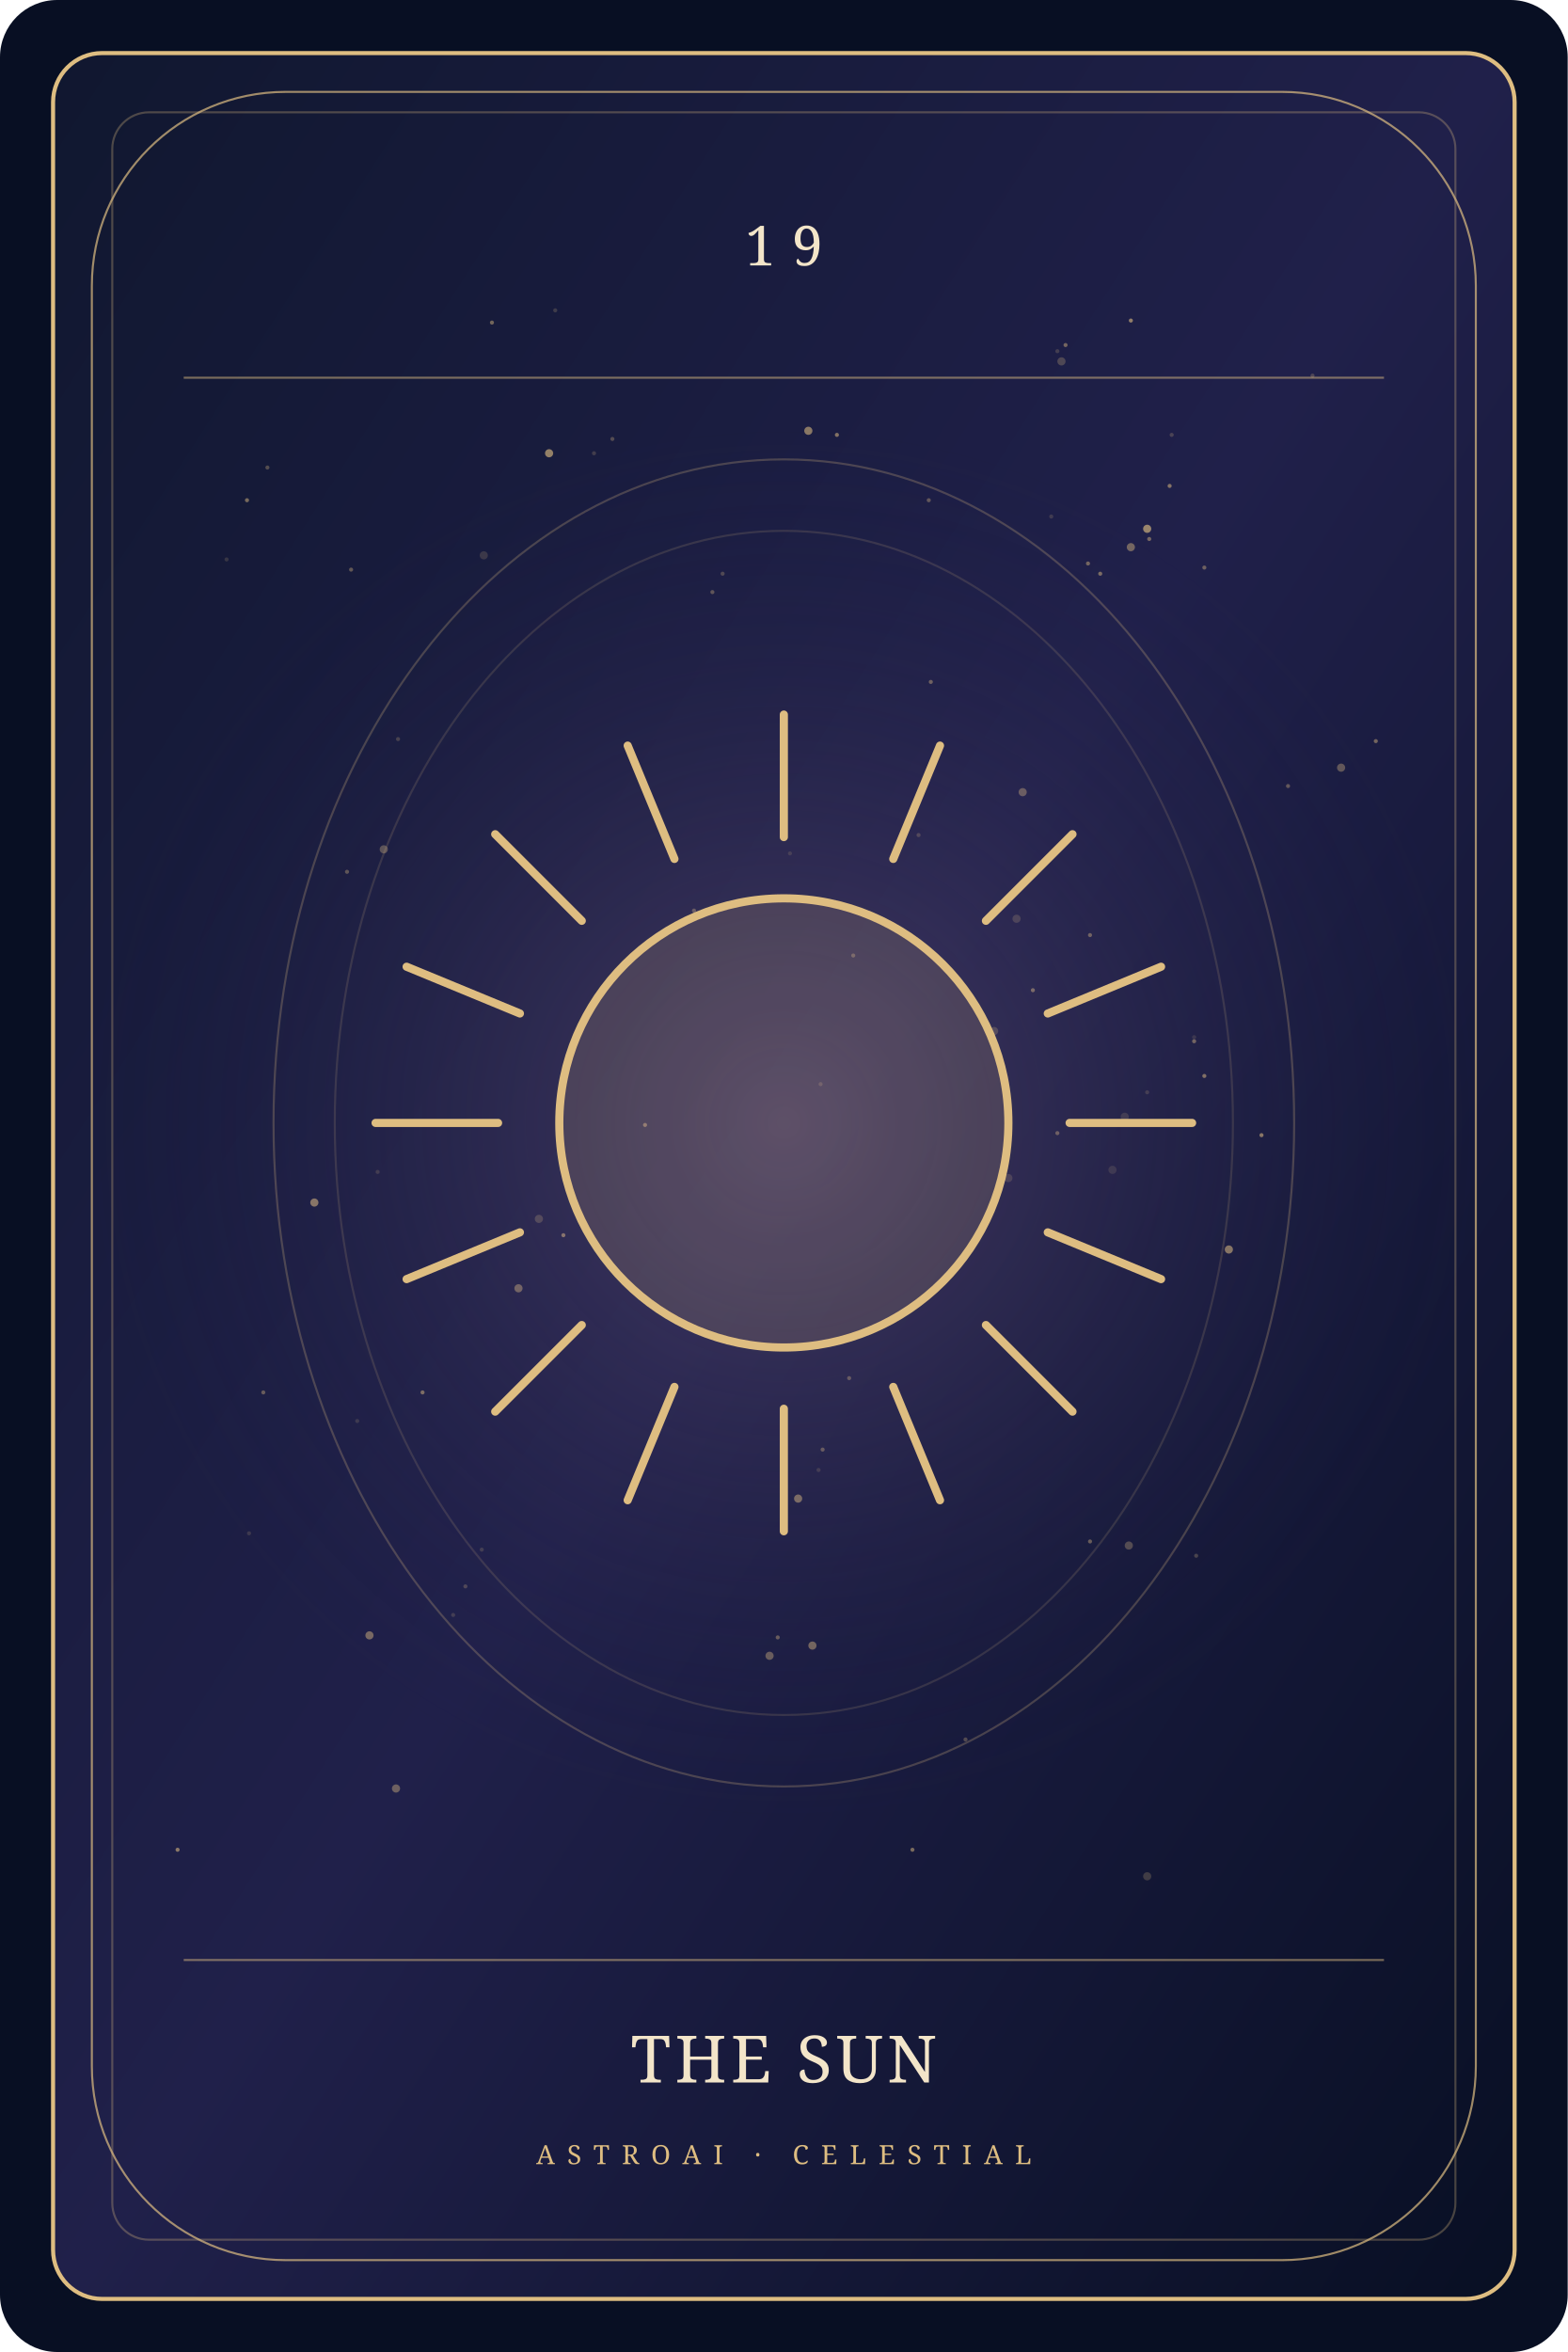
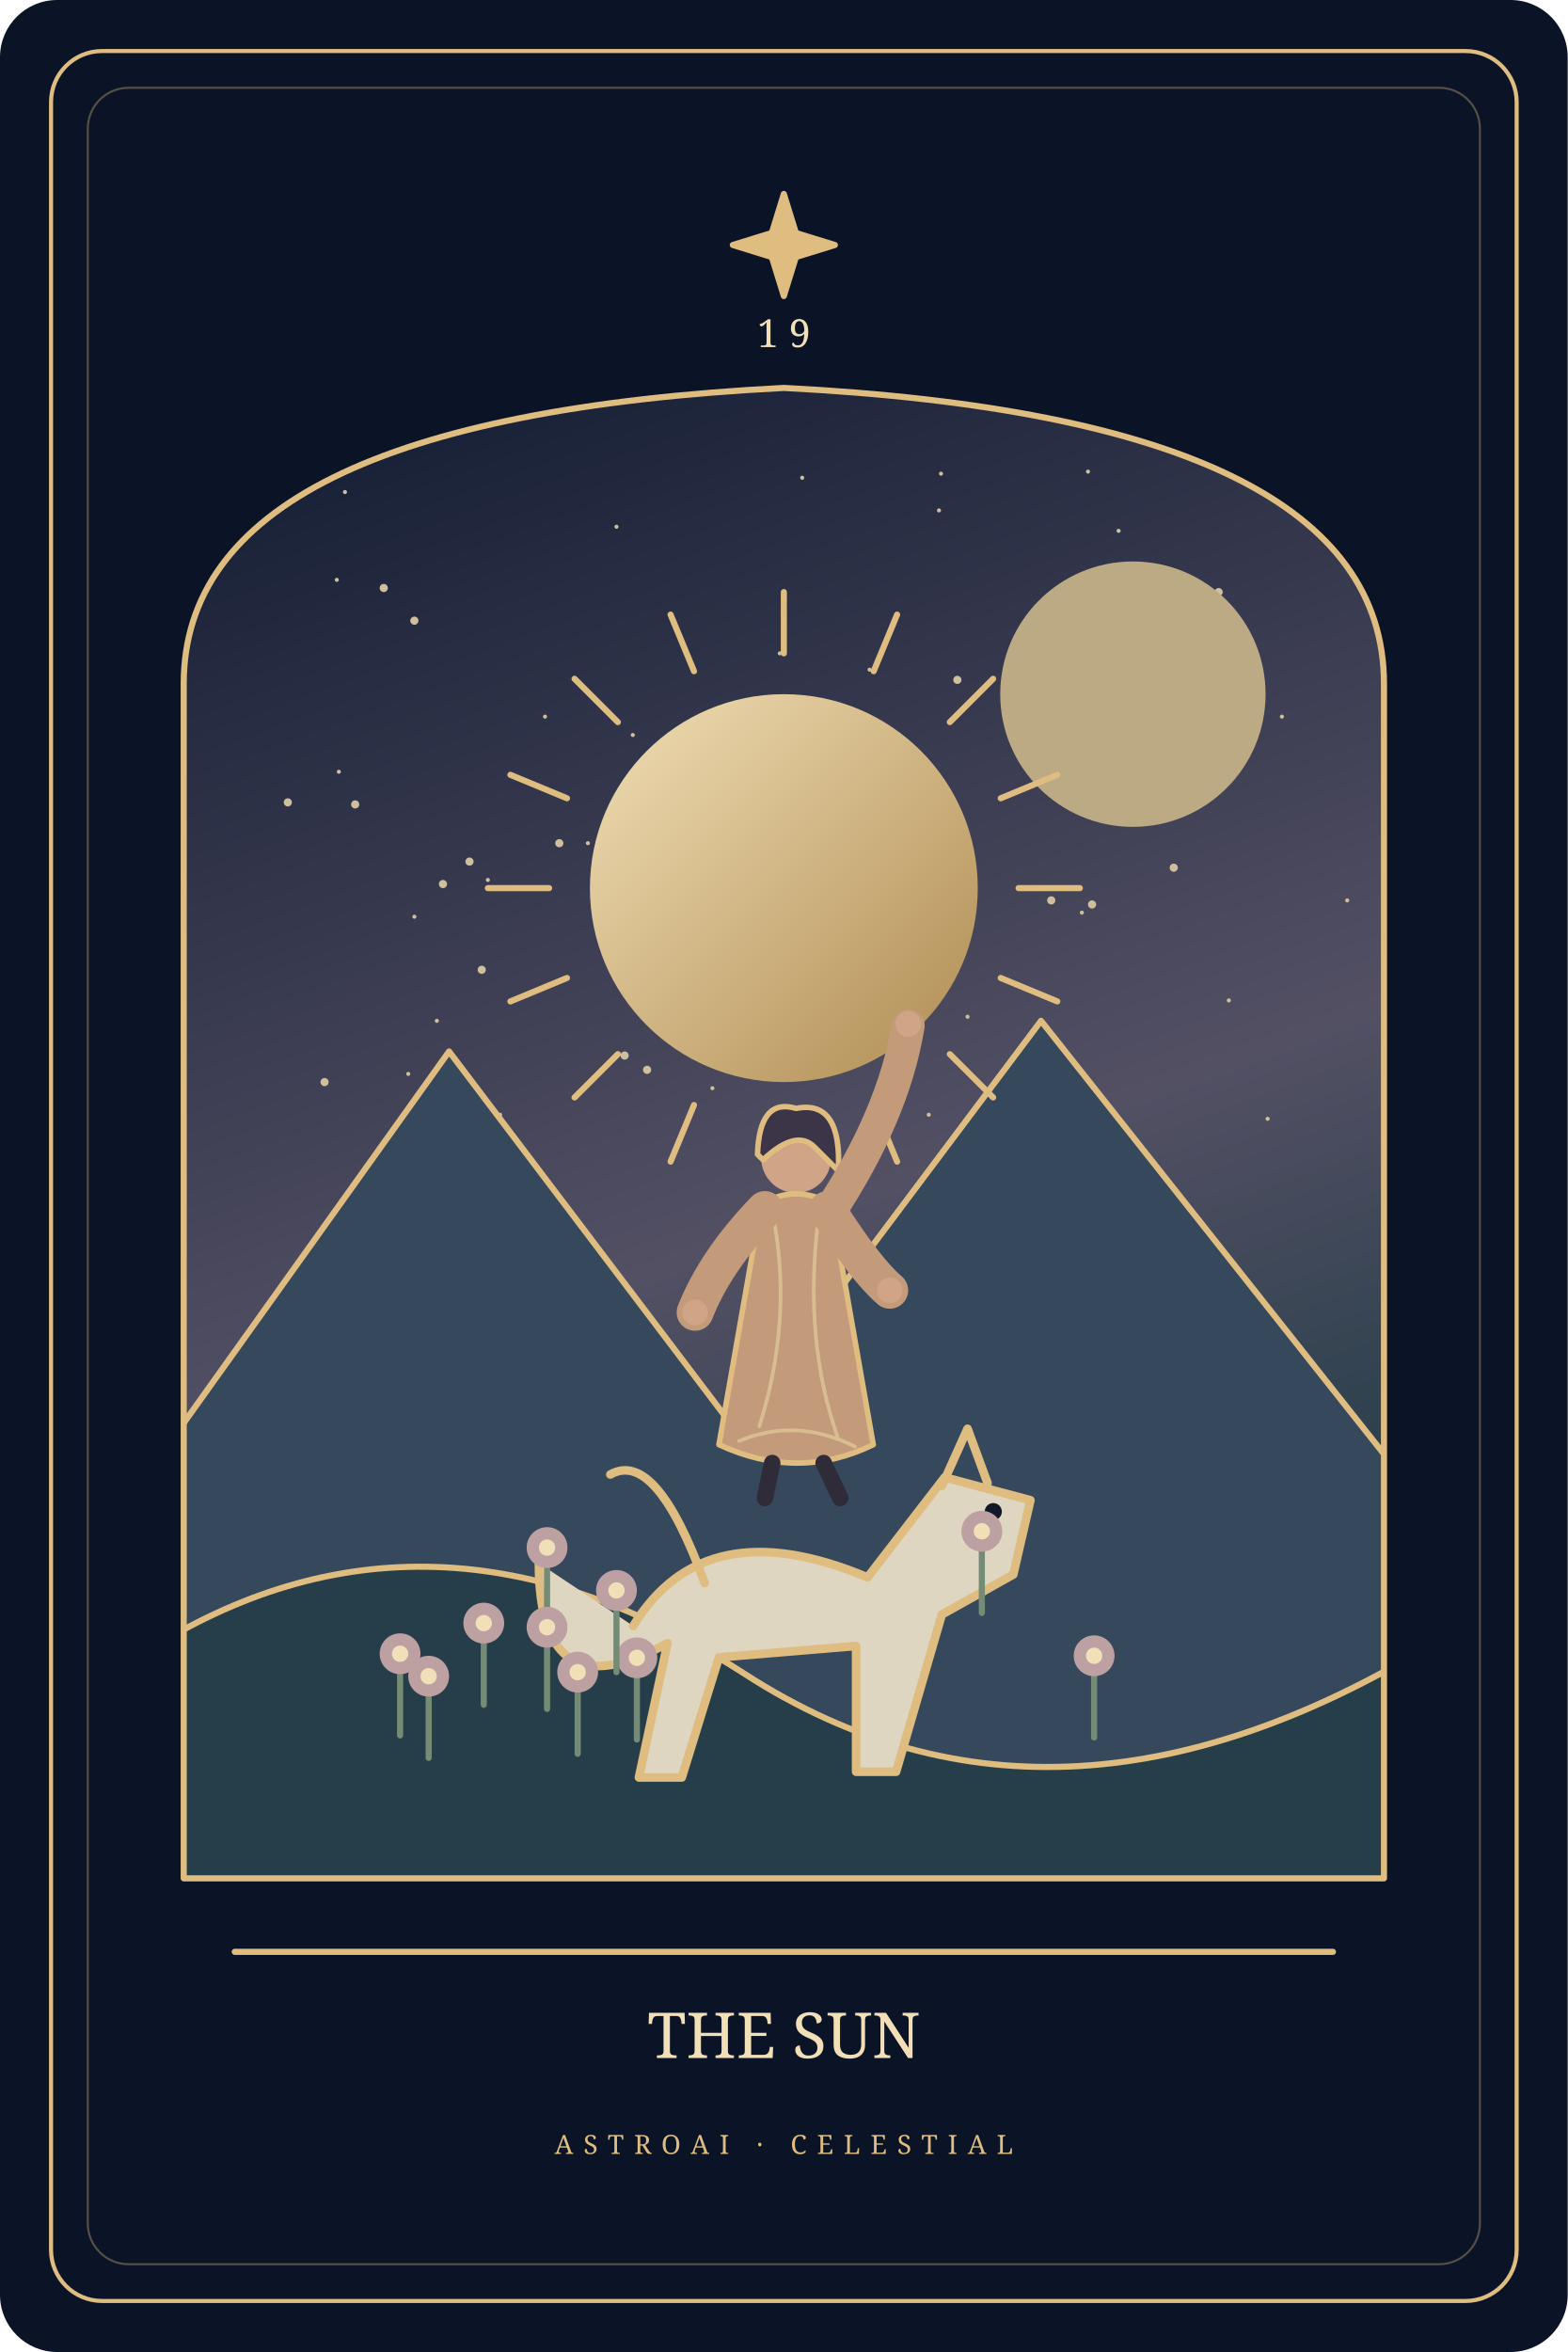
<svg xmlns="http://www.w3.org/2000/svg" width="768" height="1152" viewBox="0 0 768 1152" role="img" aria-label="The Sun">
  <defs>
-     <linearGradient id="bg" x2="1" y2="1">
-       <stop stop-color="#10172f" />
-       <stop offset=".5" stop-color="#20204a" />
-       <stop offset="1" stop-color="#080f23" />
+     <linearGradient id="sky" x2=".3" y2="1">
+       <stop stop-color="#101a31" />
+       <stop offset=".65" stop-color="#535064" />
+       <stop offset="1" stop-color="#213c46" />
    </linearGradient>
-     <radialGradient id="halo">
-       <stop stop-color="#776084" stop-opacity=".45" />
-       <stop offset="1" stop-color="#20204a" stop-opacity="0" />
-     </radialGradient>
+     <linearGradient id="metal" x2="1" y2="1">
+       <stop stop-color="#f1dfb6" />
+       <stop offset="1" stop-color="#af8b51" />
+     </linearGradient>
+     <clipPath id="scene">
+       <path d="M90 920V335Q90 205 384 190Q678 205 678 335V920Z" />
+     </clipPath>
  </defs>
-   <rect width="768" height="1152" rx="28" fill="#080f23" />
-   <rect x="26" y="26" width="716" height="1100" rx="24" fill="url(#bg)" stroke="#debd81" stroke-width="2" />
-   <rect x="45" y="45" width="678" height="1062" rx="95" fill="none" stroke="#debd81" opacity=".7" />
-   <rect x="55" y="55" width="658" height="1042" rx="18" fill="none" stroke="#debd81" opacity=".3" />
-   <g fill="#debd81">
-     <circle cx="129" cy="682" r="1" opacity="0.41" />
-     <circle cx="487" cy="505" r="2" opacity="0.29" />
-     <circle cx="236" cy="759" r="1" opacity="0.20" />
-     <circle cx="506" cy="485" r="1" opacity="0.57" />
-     <circle cx="418" cy="468" r="1" opacity="0.43" />
-     <circle cx="291" cy="222" r="1" opacity="0.21" />
-     <circle cx="551" cy="547" r="2" opacity="0.19" />
-     <circle cx="185" cy="574" r="1" opacity="0.20" />
-     <circle cx="518" cy="555" r="1" opacity="0.48" />
-     <circle cx="391" cy="734" r="2" opacity="0.57" />
-     <circle cx="501" cy="388" r="2" opacity="0.44" />
-     <circle cx="195" cy="362" r="1" opacity="0.25" />
-     <circle cx="222" cy="791" r="1" opacity="0.20" />
-     <circle cx="554" cy="157" r="1" opacity="0.60" />
-     <circle cx="207" cy="682" r="1" opacity="0.56" />
-     <circle cx="590" cy="527" r="1" opacity="0.60" />
-     <circle cx="272" cy="152" r="1" opacity="0.20" />
-     <circle cx="562" cy="535" r="1" opacity="0.21" />
-     <circle cx="354" cy="281" r="1" opacity="0.29" />
-     <circle cx="498" cy="450" r="2" opacity="0.24" />
-     <circle cx="534" cy="458" r="1" opacity="0.49" />
-     <circle cx="131" cy="229" r="1" opacity="0.31" />
-     <circle cx="515" cy="253" r="1" opacity="0.18" />
-     <circle cx="602" cy="612" r="2" opacity="0.63" />
-     <circle cx="264" cy="597" r="2" opacity="0.29" />
-     <circle cx="172" cy="279" r="1" opacity="0.37" />
-     <circle cx="563" cy="264" r="1" opacity="0.46" />
-     <circle cx="154" cy="589" r="2" opacity="0.62" />
-     <circle cx="241" cy="158" r="1" opacity="0.46" />
-     <circle cx="381" cy="802" r="1" opacity="0.43" />
-     <circle cx="450" cy="409" r="1" opacity="0.28" />
-     <circle cx="410" cy="213" r="1" opacity="0.54" />
-     <circle cx="300" cy="215" r="1" opacity="0.30" />
-     <circle cx="562" cy="919" r="2" opacity="0.22" />
-     <circle cx="416" cy="675" r="1" opacity="0.43" />
-     <circle cx="398" cy="806" r="2" opacity="0.49" />
-     <circle cx="377" cy="811" r="2" opacity="0.43" />
-     <circle cx="574" cy="213" r="1" opacity="0.23" />
-     <circle cx="554" cy="268" r="2" opacity="0.45" />
-     <circle cx="188" cy="416" r="2" opacity="0.38" />
-     <circle cx="473" cy="852" r="1" opacity="0.31" />
-     <circle cx="276" cy="605" r="1" opacity="0.64" />
-     <circle cx="181" cy="801" r="2" opacity="0.48" />
-     <circle cx="545" cy="573" r="2" opacity="0.17" />
-     <circle cx="455" cy="245" r="1" opacity="0.37" />
-     <circle cx="553" cy="757" r="2" opacity="0.33" />
-     <circle cx="387" cy="418" r="1" opacity="0.19" />
-     <circle cx="316" cy="551" r="1" opacity="0.64" />
-     <circle cx="254" cy="631" r="2" opacity="0.51" />
-     <circle cx="194" cy="876" r="2" opacity="0.41" />
-     <circle cx="122" cy="751" r="1" opacity="0.17" />
-     <circle cx="228" cy="777" r="1" opacity="0.27" />
-     <circle cx="643" cy="184" r="1" opacity="0.25" />
-     <circle cx="340" cy="446" r="1" opacity="0.44" />
-     <circle cx="539" cy="281" r="1" opacity="0.50" />
-     <circle cx="403" cy="710" r="1" opacity="0.44" />
-     <circle cx="447" cy="906" r="1" opacity="0.49" />
-     <circle cx="349" cy="290" r="1" opacity="0.38" />
-     <circle cx="657" cy="376" r="2" opacity="0.37" />
-     <circle cx="396" cy="211" r="2" opacity="0.57" />
-     <circle cx="533" cy="276" r="1" opacity="0.46" />
-     <circle cx="590" cy="278" r="1" opacity="0.41" />
-     <circle cx="585" cy="508" r="1" opacity="0.17" />
-     <circle cx="520" cy="177" r="2" opacity="0.26" />
-     <circle cx="401" cy="720" r="1" opacity="0.20" />
-     <circle cx="494" cy="577" r="2" opacity="0.22" />
-     <circle cx="631" cy="385" r="1" opacity="0.38" />
-     <circle cx="573" cy="238" r="1" opacity="0.53" />
-     <circle cx="534" cy="755" r="1" opacity="0.44" />
-     <circle cx="87" cy="906" r="1" opacity="0.57" />
-     <circle cx="170" cy="427" r="1" opacity="0.39" />
-     <circle cx="618" cy="556" r="1" opacity="0.63" />
-     <circle cx="518" cy="172" r="1" opacity="0.20" />
-     <circle cx="522" cy="169" r="1" opacity="0.45" />
-     <circle cx="586" cy="762" r="1" opacity="0.27" />
-     <circle cx="269" cy="222" r="2" opacity="0.62" />
-     <circle cx="111" cy="274" r="1" opacity="0.17" />
-     <circle cx="175" cy="696" r="1" opacity="0.18" />
-     <circle cx="121" cy="245" r="1" opacity="0.49" />
-     <circle cx="402" cy="531" r="1" opacity="0.29" />
-     <circle cx="237" cy="272" r="2" opacity="0.18" />
-     <circle cx="456" cy="334" r="1" opacity="0.47" />
-     <circle cx="585" cy="510" r="1" opacity="0.51" />
-     <circle cx="562" cy="259" r="2" opacity="0.64" />
-     <circle cx="674" cy="363" r="1" opacity="0.45" />
+   <rect width="768" height="1152" rx="28" fill="#0b1427" />
+   <rect x="25" y="25" width="718" height="1102" rx="25" fill="none" stroke="#dfbc7f" stroke-width="2" />
+   <rect x="43" y="43" width="682" height="1066" rx="20" fill="none" stroke="#dfbc7f" stroke-opacity=".35" />
+   <g clip-path="url(#scene)">
+     <rect x="85" y="185" width="600" height="740" fill="url(#sky)" />
+     <circle cx="533" cy="538" r="1" fill="#cfbf9c" stroke="none" stroke-width="2" />
+     <circle cx="602" cy="490" r="1" fill="#cfbf9c" stroke="none" stroke-width="2" />
+     <circle cx="469" cy="333" r="2" fill="#cfbf9c" stroke="none" stroke-width="2" />
+     <circle cx="174" cy="394" r="2" fill="#cfbf9c" stroke="none" stroke-width="2" />
+     <circle cx="460" cy="250" r="1" fill="#cfbf9c" stroke="none" stroke-width="2" />
+     <circle cx="302" cy="258" r="1" fill="#cfbf9c" stroke="none" stroke-width="2" />
+     <circle cx="378" cy="369" r="2" fill="#cfbf9c" stroke="none" stroke-width="2" />
+     <circle cx="660" cy="441" r="1" fill="#cfbf9c" stroke="none" stroke-width="2" />
+     <circle cx="236" cy="475" r="2" fill="#cfbf9c" stroke="none" stroke-width="2" />
+     <circle cx="159" cy="530" r="2" fill="#cfbf9c" stroke="none" stroke-width="2" />
+     <circle cx="349" cy="533" r="1" fill="#cfbf9c" stroke="none" stroke-width="2" />
+     <circle cx="621" cy="548" r="1" fill="#cfbf9c" stroke="none" stroke-width="2" />
+     <circle cx="217" cy="433" r="2" fill="#cfbf9c" stroke="none" stroke-width="2" />
+     <circle cx="455" cy="546" r="1" fill="#cfbf9c" stroke="none" stroke-width="2" />
+     <circle cx="628" cy="351" r="1" fill="#cfbf9c" stroke="none" stroke-width="2" />
+     <circle cx="165" cy="284" r="1" fill="#cfbf9c" stroke="none" stroke-width="2" />
+     <circle cx="467" cy="469" r="2" fill="#cfbf9c" stroke="none" stroke-width="2" />
+     <circle cx="393" cy="234" r="1" fill="#cfbf9c" stroke="none" stroke-width="2" />
+     <circle cx="141" cy="393" r="2" fill="#cfbf9c" stroke="none" stroke-width="2" />
+     <circle cx="372" cy="449" r="2" fill="#cfbf9c" stroke="none" stroke-width="2" />
+     <circle cx="166" cy="378" r="1" fill="#cfbf9c" stroke="none" stroke-width="2" />
+     <circle cx="288" cy="413" r="1" fill="#cfbf9c" stroke="none" stroke-width="2" />
+     <circle cx="535" cy="443" r="2" fill="#cfbf9c" stroke="none" stroke-width="2" />
+     <circle cx="230" cy="422" r="2" fill="#cfbf9c" stroke="none" stroke-width="2" />
+     <circle cx="474" cy="498" r="1" fill="#cfbf9c" stroke="none" stroke-width="2" />
+     <circle cx="317" cy="524" r="2" fill="#cfbf9c" stroke="none" stroke-width="2" />
+     <circle cx="548" cy="260" r="1" fill="#cfbf9c" stroke="none" stroke-width="2" />
+     <circle cx="533" cy="231" r="1" fill="#cfbf9c" stroke="none" stroke-width="2" />
+     <circle cx="274" cy="413" r="2" fill="#cfbf9c" stroke="none" stroke-width="2" />
+     <circle cx="200" cy="526" r="1" fill="#cfbf9c" stroke="none" stroke-width="2" />
+     <circle cx="529" cy="288" r="1" fill="#cfbf9c" stroke="none" stroke-width="2" />
+     <circle cx="597" cy="290" r="2" fill="#cfbf9c" stroke="none" stroke-width="2" />
+     <circle cx="239" cy="431" r="1" fill="#cfbf9c" stroke="none" stroke-width="2" />
+     <circle cx="169" cy="241" r="1" fill="#cfbf9c" stroke="none" stroke-width="2" />
+     <circle cx="454" cy="418" r="1" fill="#cfbf9c" stroke="none" stroke-width="2" />
+     <circle cx="267" cy="351" r="1" fill="#cfbf9c" stroke="none" stroke-width="2" />
+     <circle cx="339" cy="444" r="2" fill="#cfbf9c" stroke="none" stroke-width="2" />
+     <circle cx="203" cy="449" r="1" fill="#cfbf9c" stroke="none" stroke-width="2" />
+     <circle cx="188" cy="288" r="2" fill="#cfbf9c" stroke="none" stroke-width="2" />
+     <circle cx="397" cy="414" r="1" fill="#cfbf9c" stroke="none" stroke-width="2" />
+     <circle cx="461" cy="232" r="1" fill="#cfbf9c" stroke="none" stroke-width="2" />
+     <circle cx="587" cy="350" r="1" fill="#cfbf9c" stroke="none" stroke-width="2" />
+     <circle cx="245" cy="546" r="1" fill="#cfbf9c" stroke="none" stroke-width="2" />
+     <circle cx="214" cy="500" r="1" fill="#cfbf9c" stroke="none" stroke-width="2" />
+     <circle cx="203" cy="304" r="2" fill="#cfbf9c" stroke="none" stroke-width="2" />
+     <circle cx="515" cy="441" r="2" fill="#cfbf9c" stroke="none" stroke-width="2" />
+     <circle cx="616" cy="334" r="1" fill="#cfbf9c" stroke="none" stroke-width="2" />
+     <circle cx="426" cy="328" r="1" fill="#cfbf9c" stroke="none" stroke-width="2" />
+     <circle cx="306" cy="517" r="2" fill="#cfbf9c" stroke="none" stroke-width="2" />
+     <circle cx="606" cy="339" r="1" fill="#cfbf9c" stroke="none" stroke-width="2" />
+     <circle cx="575" cy="425" r="2" fill="#cfbf9c" stroke="none" stroke-width="2" />
+     <circle cx="310" cy="360" r="1" fill="#cfbf9c" stroke="none" stroke-width="2" />
+     <circle cx="382" cy="320" r="1" fill="#cfbf9c" stroke="none" stroke-width="2" />
+     <circle cx="530" cy="447" r="1" fill="#cfbf9c" stroke="none" stroke-width="2" />
+     <circle cx="555" cy="340" r="65" fill="#bbaa83" stroke="none" stroke-width="2" />
+     <path d="M70 725L220 515L360 700L510 500L700 740V930H70Z" fill="#35485c" stroke="#dfbc7f" stroke-width="3" stroke-linecap="round" stroke-linejoin="round" />
+     <path d="M70 810Q210 720 365 820T710 800V950H70Z" fill="#263e49" stroke="#dfbc7f" stroke-width="3" stroke-linecap="round" stroke-linejoin="round" />
+     <circle cx="384" cy="435" r="95" fill="url(#metal)" stroke="none" stroke-width="2" />
+     <path d="M499.0 435.0L529.0 435.0" fill="none" stroke="#dfbc7f" stroke-width="3" stroke-linecap="round" stroke-linejoin="round" />
+     <path d="M490.246 479.009L517.963 490.489" fill="none" stroke="#dfbc7f" stroke-width="3" stroke-linecap="round" stroke-linejoin="round" />
+     <path d="M465.317 516.317L486.53 537.53" fill="none" stroke="#dfbc7f" stroke-width="3" stroke-linecap="round" stroke-linejoin="round" />
+     <path d="M428.009 541.246L439.489 568.963" fill="none" stroke="#dfbc7f" stroke-width="3" stroke-linecap="round" stroke-linejoin="round" />
+     <path d="M384.0 550.0L384.0 580.0" fill="none" stroke="#dfbc7f" stroke-width="3" stroke-linecap="round" stroke-linejoin="round" />
+     <path d="M339.991 541.246L328.511 568.963" fill="none" stroke="#dfbc7f" stroke-width="3" stroke-linecap="round" stroke-linejoin="round" />
+     <path d="M302.683 516.317L281.47 537.53" fill="none" stroke="#dfbc7f" stroke-width="3" stroke-linecap="round" stroke-linejoin="round" />
+     <path d="M277.754 479.009L250.037 490.489" fill="none" stroke="#dfbc7f" stroke-width="3" stroke-linecap="round" stroke-linejoin="round" />
+     <path d="M269.0 435.0L239.0 435.0" fill="none" stroke="#dfbc7f" stroke-width="3" stroke-linecap="round" stroke-linejoin="round" />
+     <path d="M277.754 390.991L250.037 379.511" fill="none" stroke="#dfbc7f" stroke-width="3" stroke-linecap="round" stroke-linejoin="round" />
+     <path d="M302.683 353.683L281.47 332.47" fill="none" stroke="#dfbc7f" stroke-width="3" stroke-linecap="round" stroke-linejoin="round" />
+     <path d="M339.991 328.754L328.511 301.037" fill="none" stroke="#dfbc7f" stroke-width="3" stroke-linecap="round" stroke-linejoin="round" />
+     <path d="M384.0 320.0L384.0 290.0" fill="none" stroke="#dfbc7f" stroke-width="3" stroke-linecap="round" stroke-linejoin="round" />
+     <path d="M428.009 328.754L439.489 301.037" fill="none" stroke="#dfbc7f" stroke-width="3" stroke-linecap="round" stroke-linejoin="round" />
+     <path d="M465.317 353.683L486.53 332.47" fill="none" stroke="#dfbc7f" stroke-width="3" stroke-linecap="round" stroke-linejoin="round" />
+     <path d="M490.246 390.991L517.963 379.511" fill="none" stroke="#dfbc7f" stroke-width="3" stroke-linecap="round" stroke-linejoin="round" />
+     <g transform="translate(390 795) scale(1.4)">
+       <path d="M-57 1Q-32 -40 25 -16L52 -51L82 -43L76 -17L51 -3L35 52H21L21 8L-27 12L-40 54H-55L-45 7Q-90 32 -90 -21" fill="#ded6c0" stroke="#dfbc7f" stroke-width="3" stroke-linecap="round" stroke-linejoin="round" />
+       <path d="M51 -48L60 -68L67 -49M-32 -14Q-49 -61 -65 -52" fill="none" stroke="#dfbc7f" stroke-width="3" stroke-linecap="round" stroke-linejoin="round" />
+       <circle cx="69" cy="-39" r="3" fill="#131829" stroke="none" stroke-width="2" />
+     </g>
+     <g transform="translate(390 650) scale(0.9)">
+       <circle cx="0" cy="-92" r="19" fill="#d0a487" stroke="none" stroke-width="2" />
+       <path d="M-21 -94Q-20 -125 0 -119Q25 -124 23 -85L10 -98Q0 -108 -18 -91Z" fill="#3b3547" stroke="#dfbc7f" stroke-width="3" stroke-linecap="round" stroke-linejoin="round" />
+       <path d="M-19 -67Q0 -78 19 -67L42 64Q1 84 -42 64Z" fill="#c49b7a" stroke="#dfbc7f" stroke-width="3" stroke-linecap="round" stroke-linejoin="round" />
+       <path d="M-12 -58Q-2 -3 -20 54M12 -58Q4 8 23 61M-31 62Q0 49 32 65" fill="none" stroke="#d7bd90" stroke-width="2" stroke-linecap="round" stroke-linejoin="round" />
+       <path d="M-17 -64Q-44 -36 -55 -8M17 -64Q38 -31 51 -20" fill="none" stroke="#c49b7a" stroke-width="20" stroke-linecap="round" stroke-linejoin="round" />
+       <circle cx="-55" cy="-8" r="7" fill="#d0a487" stroke="none" stroke-width="2" />
+       <circle cx="51" cy="-20" r="7" fill="#d0a487" stroke="none" stroke-width="2" />
+       <path d="M17 -61Q53 -115 61 -164" fill="none" stroke="#c49b7a" stroke-width="18" stroke-linecap="round" stroke-linejoin="round" />
+       <circle cx="61" cy="-165" r="7" fill="#d0a487" stroke="none" stroke-width="2" />
+       <path d="M-13 74L-17 93" fill="none" stroke="#302b39" stroke-width="9" stroke-linecap="round" stroke-linejoin="round" />
+       <path d="M15 74L24 93" fill="none" stroke="#302b39" stroke-width="9" stroke-linecap="round" stroke-linejoin="round" />
+     </g>
+     <path d="M481 790L481 755" fill="none" stroke="#748b76" stroke-width="3" stroke-linecap="round" stroke-linejoin="round" />
+     <circle cx="481" cy="750" r="10" fill="#bda0a2" stroke="none" stroke-width="2" />
+     <circle cx="481" cy="750" r="4" fill="#f1dfb8" stroke="none" stroke-width="2" />
+     <path d="M536 851L536 816" fill="none" stroke="#748b76" stroke-width="3" stroke-linecap="round" stroke-linejoin="round" />
+     <circle cx="536" cy="811" r="10" fill="#bda0a2" stroke="none" stroke-width="2" />
+     <circle cx="536" cy="811" r="4" fill="#f1dfb8" stroke="none" stroke-width="2" />
+     <path d="M196 850L196 815" fill="none" stroke="#748b76" stroke-width="3" stroke-linecap="round" stroke-linejoin="round" />
+     <circle cx="196" cy="810" r="10" fill="#bda0a2" stroke="none" stroke-width="2" />
+     <circle cx="196" cy="810" r="4" fill="#f1dfb8" stroke="none" stroke-width="2" />
+     <path d="M237 835L237 800" fill="none" stroke="#748b76" stroke-width="3" stroke-linecap="round" stroke-linejoin="round" />
+     <circle cx="237" cy="795" r="10" fill="#bda0a2" stroke="none" stroke-width="2" />
+     <circle cx="237" cy="795" r="4" fill="#f1dfb8" stroke="none" stroke-width="2" />
+     <path d="M312 852L312 817" fill="none" stroke="#748b76" stroke-width="3" stroke-linecap="round" stroke-linejoin="round" />
+     <circle cx="312" cy="812" r="10" fill="#bda0a2" stroke="none" stroke-width="2" />
+     <circle cx="312" cy="812" r="4" fill="#f1dfb8" stroke="none" stroke-width="2" />
+     <path d="M283 859L283 824" fill="none" stroke="#748b76" stroke-width="3" stroke-linecap="round" stroke-linejoin="round" />
+     <circle cx="283" cy="819" r="10" fill="#bda0a2" stroke="none" stroke-width="2" />
+     <circle cx="283" cy="819" r="4" fill="#f1dfb8" stroke="none" stroke-width="2" />
+     <path d="M210 861L210 826" fill="none" stroke="#748b76" stroke-width="3" stroke-linecap="round" stroke-linejoin="round" />
+     <circle cx="210" cy="821" r="10" fill="#bda0a2" stroke="none" stroke-width="2" />
+     <circle cx="210" cy="821" r="4" fill="#f1dfb8" stroke="none" stroke-width="2" />
+     <path d="M268 798L268 763" fill="none" stroke="#748b76" stroke-width="3" stroke-linecap="round" stroke-linejoin="round" />
+     <circle cx="268" cy="758" r="10" fill="#bda0a2" stroke="none" stroke-width="2" />
+     <circle cx="268" cy="758" r="4" fill="#f1dfb8" stroke="none" stroke-width="2" />
+     <path d="M268 837L268 802" fill="none" stroke="#748b76" stroke-width="3" stroke-linecap="round" stroke-linejoin="round" />
+     <circle cx="268" cy="797" r="10" fill="#bda0a2" stroke="none" stroke-width="2" />
+     <circle cx="268" cy="797" r="4" fill="#f1dfb8" stroke="none" stroke-width="2" />
+     <path d="M302 819L302 784" fill="none" stroke="#748b76" stroke-width="3" stroke-linecap="round" stroke-linejoin="round" />
+     <circle cx="302" cy="779" r="10" fill="#bda0a2" stroke="none" stroke-width="2" />
+     <circle cx="302" cy="779" r="4" fill="#f1dfb8" stroke="none" stroke-width="2" />
  </g>
-   <circle cx="384" cy="550" r="340" fill="url(#halo)" />
-   <g fill="none" stroke="#debd81">
-     <ellipse cx="384" cy="550" rx="250" ry="325" opacity=".25" />
-     <ellipse cx="384" cy="550" rx="220" ry="290" opacity=".15" />
-     <path d="M90 960H678M90 185H678" opacity=".5" />
-   </g>
-   <g fill="none" stroke="#debd81" stroke-width="4" stroke-linecap="round" stroke-linejoin="round">
-     <circle cx="384" cy="550" r="110" fill="#debd81" fill-opacity=".15" />
-     <path d="M524.0 550.0L584.0 550.0" />
-     <path d="M513.3 603.6L568.8 626.5" />
-     <path d="M483.0 649.0L525.4 691.4" />
-     <path d="M437.6 679.3L460.5 734.8" />
-     <path d="M384.0 690.0L384.0 750.0" />
-     <path d="M330.4 679.3L307.5 734.8" />
-     <path d="M285.0 649.0L242.6 691.4" />
-     <path d="M254.7 603.6L199.2 626.5" />
-     <path d="M244.0 550.0L184.0 550.0" />
-     <path d="M254.7 496.4L199.2 473.5" />
-     <path d="M285.0 451.0L242.6 408.6" />
-     <path d="M330.4 420.7L307.5 365.2" />
-     <path d="M384.0 410.0L384.0 350.0" />
-     <path d="M437.6 420.7L460.5 365.2" />
-     <path d="M483.0 451.0L525.4 408.6" />
-     <path d="M513.3 496.4L568.8 473.5" />
-   </g>
-   <g fill="#f3e5c9" text-anchor="middle" font-family="Georgia,serif">
-     <text x="384" y="130" font-size="27" letter-spacing="8">19</text>
-     <text x="384" y="1020" font-size="32" letter-spacing="2">THE SUN</text>
-     <text x="384" y="1060" font-size="13" letter-spacing="6" fill="#debd81">ASTROAI · CELESTIAL</text>
+   <path d="M90 920V335Q90 205 384 190Q678 205 678 335V920Z" fill="none" stroke="#dfbc7f" stroke-width="3" stroke-linecap="round" stroke-linejoin="round" />
+   <path d="M384.0,95.0 389.9,114.1 409.0,120.0 389.9,125.9 384.0,145.0 378.1,125.9 359.0,120.0 378.1,114.1Z" fill="#dfbc7f" stroke="#dfbc7f" stroke-width="3" stroke-linecap="round" stroke-linejoin="round" />
+   <path d="M115 956L653 956" fill="none" stroke="#dfbc7f" stroke-width="3" stroke-linecap="round" stroke-linejoin="round" />
+   <g text-anchor="middle" fill="#f1dfb8" font-family="Georgia,serif">
+     <text x="384" y="170" font-size="19" letter-spacing="5">19</text>
+     <text x="384" y="1008" font-size="31">THE SUN</text>
+     <text x="384" y="1055" font-size="13" letter-spacing="5" fill="#dfbc7f">ASTROAI · CELESTIAL</text>
  </g>
</svg>
